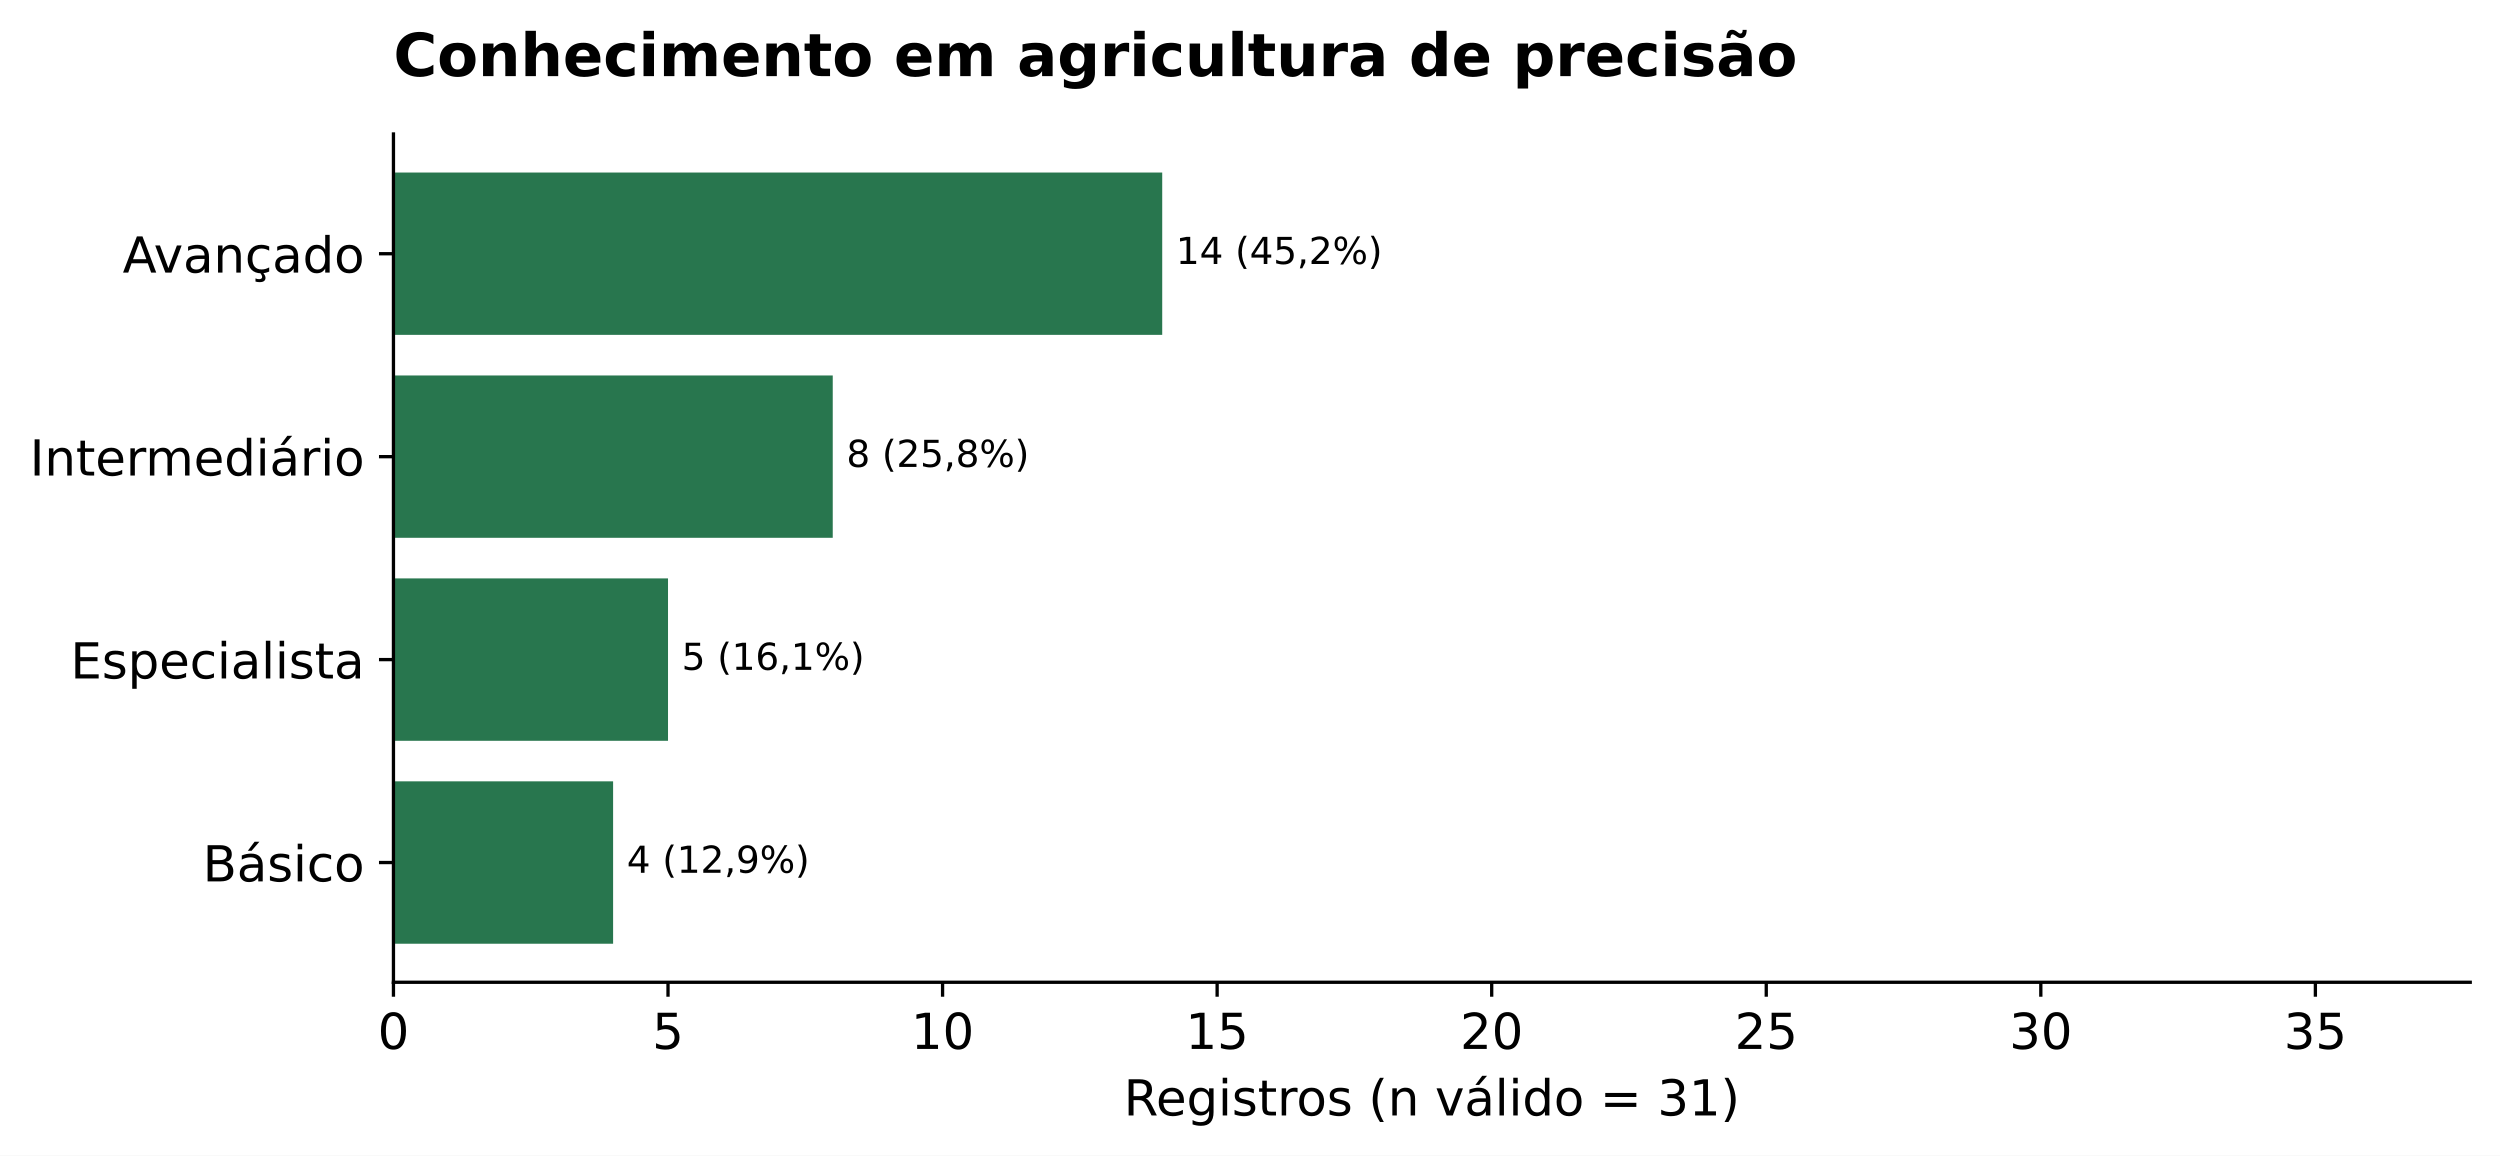
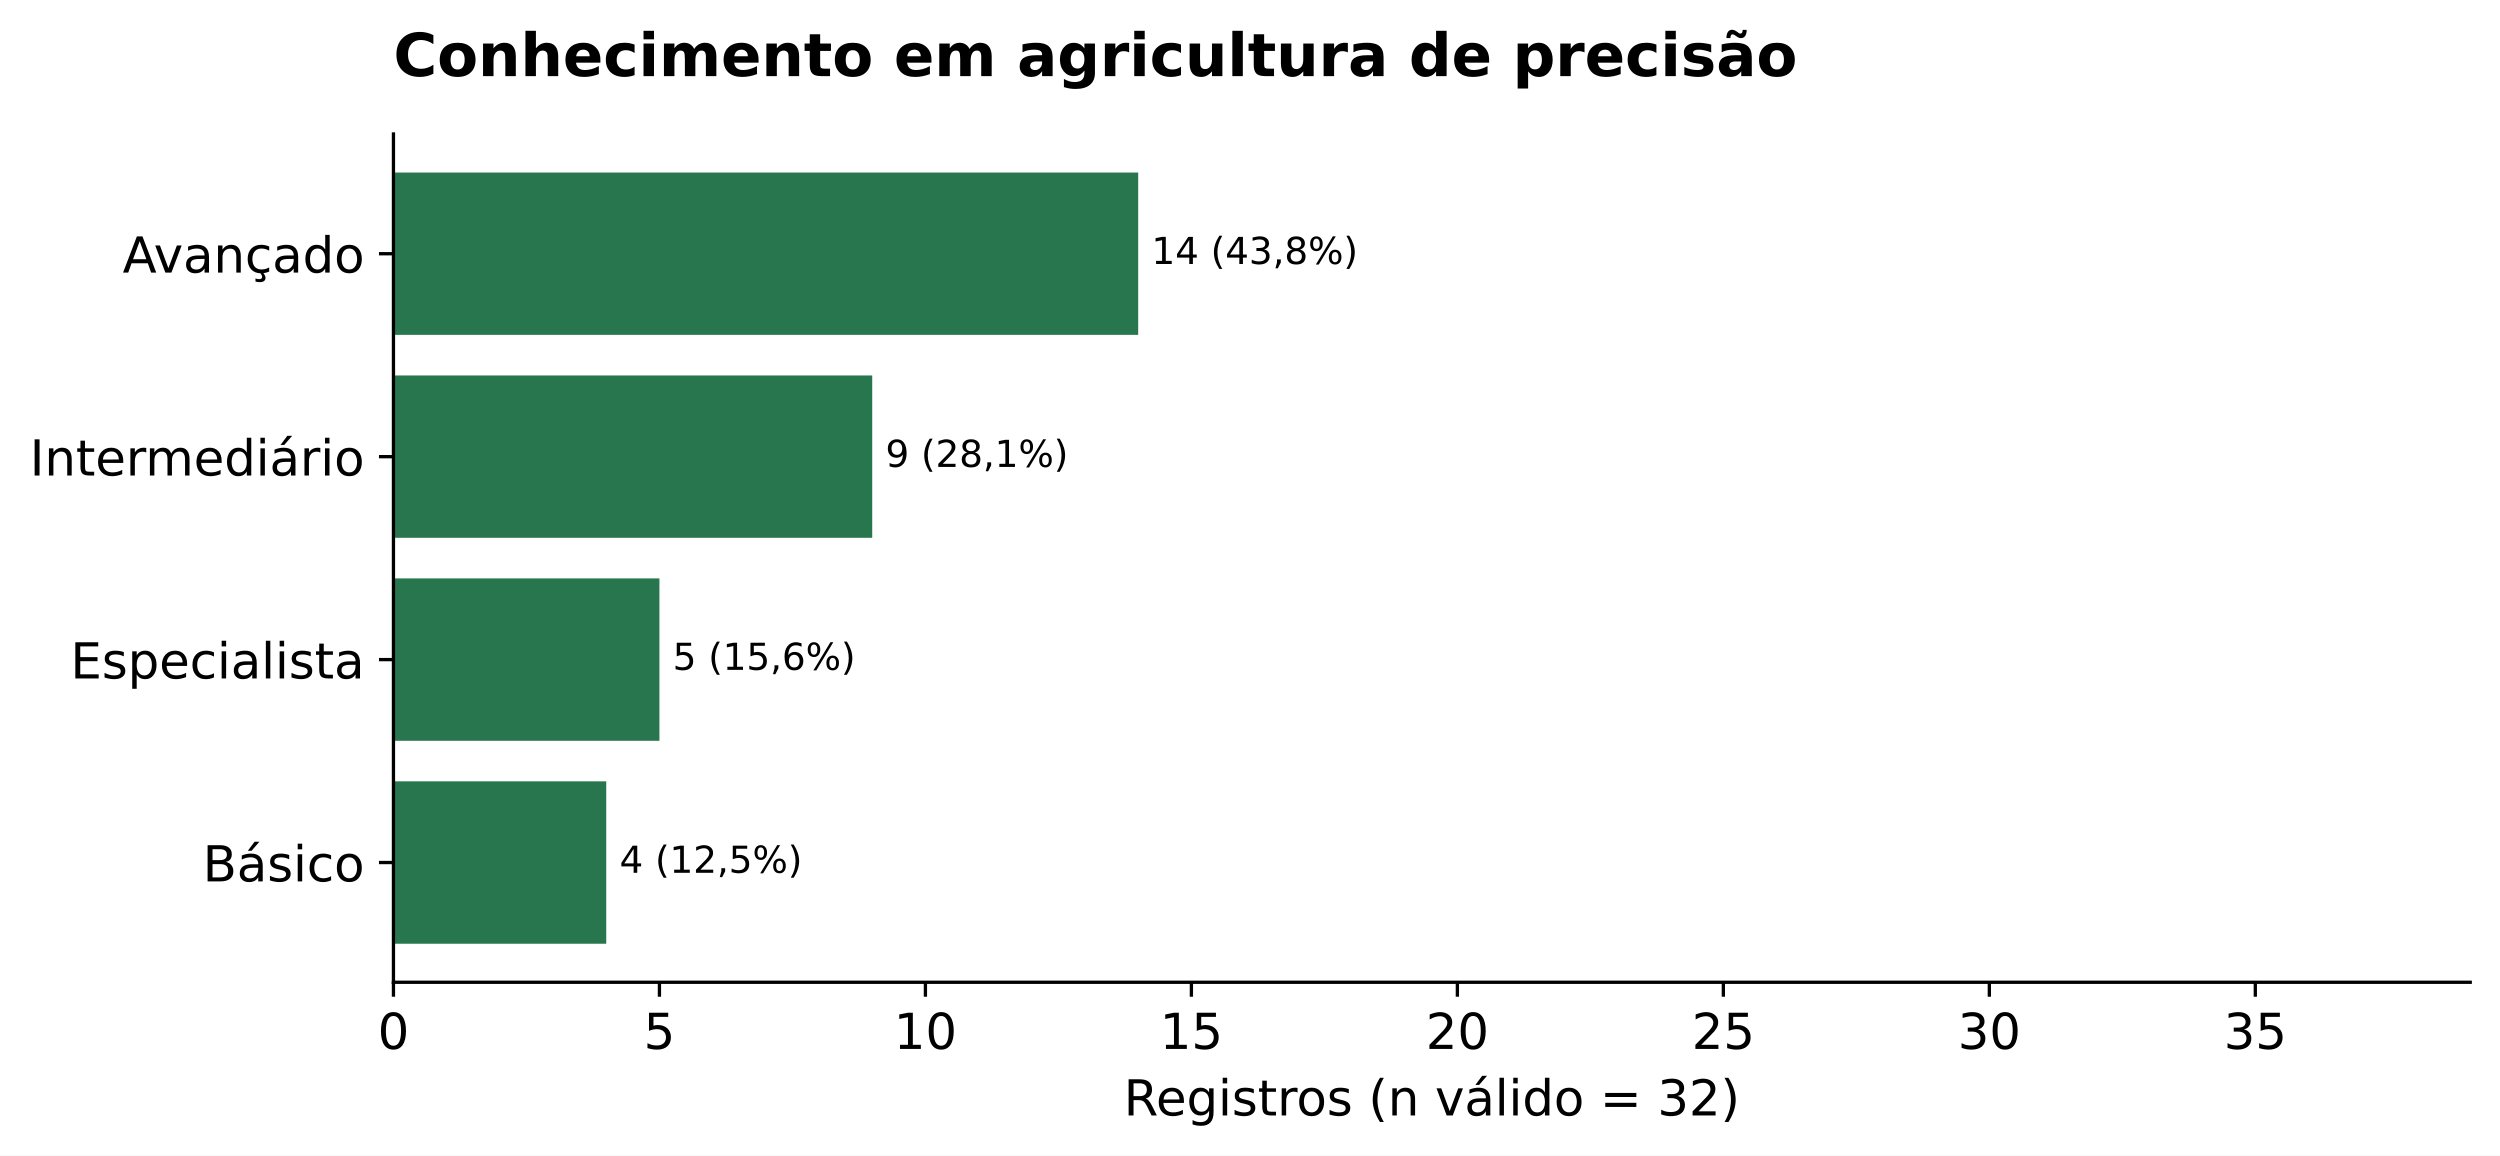
<svg xmlns="http://www.w3.org/2000/svg" xmlns:xlink="http://www.w3.org/1999/xlink" width="604.544pt" height="279.436pt" viewBox="0 0 604.544 279.436" version="1.1">
  <defs>
    <style type="text/css">*{stroke-linejoin: round; stroke-linecap: butt}</style>
  </defs>
  <g id="figure_1">
    <g id="patch_1">
      <path d="M 0 279.436  L 604.544 279.436  L 604.544 0  L 0 0  z " style="fill: #ffffff" />
    </g>
    <g id="axes_1">
      <g id="patch_2">
        <path d="M 95.144 237.529  L 597.344 237.529  L 597.344 32.401  L 95.144 32.401  z " style="fill: #ffffff" />
      </g>
      <g id="patch_3">
-         <path d="M 95.144 228.204  L 148.259 228.204  L 148.259 188.946  L 95.144 188.946  z " clip-path="url(#p0fd4940b33)" style="fill: #28764e" />
+         <path d="M 95.144 228.204  L 146.599 228.204  L 146.599 188.946  L 95.144 188.946  z " clip-path="url(#p099a6bee34)" style="fill: #28764e" />
      </g>
      <g id="patch_4">
-         <path d="M 95.144 179.131  L 161.537 179.131  L 161.537 139.872  L 95.144 139.872  z " clip-path="url(#p0fd4940b33)" style="fill: #28764e" />
+         <path d="M 95.144 179.131  L 159.462 179.131  L 159.462 139.872  L 95.144 139.872  z " clip-path="url(#p099a6bee34)" style="fill: #28764e" />
      </g>
      <g id="patch_5">
-         <path d="M 95.144 130.057  L 201.373 130.057  L 201.373 90.798  L 95.144 90.798  z " clip-path="url(#p0fd4940b33)" style="fill: #28764e" />
+         <path d="M 95.144 130.057  L 210.917 130.057  L 210.917 90.798  L 95.144 90.798  z " clip-path="url(#p099a6bee34)" style="fill: #28764e" />
      </g>
      <g id="patch_6">
-         <path d="M 95.144 80.983  L 281.045 80.983  L 281.045 41.724  L 95.144 41.724  z " clip-path="url(#p0fd4940b33)" style="fill: #28764e" />
+         <path d="M 95.144 80.983  L 275.236 80.983  L 275.236 41.724  L 95.144 41.724  z " clip-path="url(#p099a6bee34)" style="fill: #28764e" />
      </g>
      <g id="matplotlib.axis_1">
        <g id="xtick_1">
          <g id="line2d_1">
            <defs>
-               <path id="m9a7e0a15fc" d="M 0 0  L 0 3.5  " style="stroke: #000000; stroke-width: 0.8" />
+               <path id="m4d736d1a63" d="M 0 0  L 0 3.5  " style="stroke: #000000; stroke-width: 0.8" />
            </defs>
            <g>
-               <use xlink:href="#m9a7e0a15fc" x="95.144" y="237.529" style="stroke: #000000; stroke-width: 0.8" />
+               <use xlink:href="#m4d736d1a63" x="95.144" y="237.529" style="stroke: #000000; stroke-width: 0.8" />
            </g>
          </g>
          <g id="text_1">
            <text style="font-size: 12px; font-family: 'DejaVu Sans'; text-anchor: middle" x="95.144" y="253.647" transform="rotate(-0 95.14375 253.6466)">0</text>
          </g>
        </g>
        <g id="xtick_2">
          <g id="line2d_2">
            <g>
-               <use xlink:href="#m9a7e0a15fc" x="161.537" y="237.529" style="stroke: #000000; stroke-width: 0.8" />
+               <use xlink:href="#m4d736d1a63" x="159.462" y="237.529" style="stroke: #000000; stroke-width: 0.8" />
            </g>
          </g>
          <g id="text_2">
-             <text style="font-size: 12px; font-family: 'DejaVu Sans'; text-anchor: middle" x="161.537" y="253.647" transform="rotate(-0 161.5372 253.6466)">5</text>
+             <text style="font-size: 12px; font-family: 'DejaVu Sans'; text-anchor: middle" x="159.462" y="253.647" transform="rotate(-0 159.4624 253.6466)">5</text>
          </g>
        </g>
        <g id="xtick_3">
          <g id="line2d_3">
            <g>
-               <use xlink:href="#m9a7e0a15fc" x="227.931" y="237.529" style="stroke: #000000; stroke-width: 0.8" />
+               <use xlink:href="#m4d736d1a63" x="223.781" y="237.529" style="stroke: #000000; stroke-width: 0.8" />
            </g>
          </g>
          <g id="text_3">
-             <text style="font-size: 12px; font-family: 'DejaVu Sans'; text-anchor: middle" x="227.931" y="253.647" transform="rotate(-0 227.9306 253.6466)">10</text>
+             <text style="font-size: 12px; font-family: 'DejaVu Sans'; text-anchor: middle" x="223.781" y="253.647" transform="rotate(-0 223.781 253.6466)">10</text>
          </g>
        </g>
        <g id="xtick_4">
          <g id="line2d_4">
            <g>
-               <use xlink:href="#m9a7e0a15fc" x="294.324" y="237.529" style="stroke: #000000; stroke-width: 0.8" />
+               <use xlink:href="#m4d736d1a63" x="288.1" y="237.529" style="stroke: #000000; stroke-width: 0.8" />
            </g>
          </g>
          <g id="text_4">
-             <text style="font-size: 12px; font-family: 'DejaVu Sans'; text-anchor: middle" x="294.324" y="253.647" transform="rotate(-0 294.3241 253.6466)">15</text>
+             <text style="font-size: 12px; font-family: 'DejaVu Sans'; text-anchor: middle" x="288.1" y="253.647" transform="rotate(-0 288.0997 253.6466)">15</text>
          </g>
        </g>
        <g id="xtick_5">
          <g id="line2d_5">
            <g>
-               <use xlink:href="#m9a7e0a15fc" x="360.718" y="237.529" style="stroke: #000000; stroke-width: 0.8" />
+               <use xlink:href="#m4d736d1a63" x="352.418" y="237.529" style="stroke: #000000; stroke-width: 0.8" />
            </g>
          </g>
          <g id="text_5">
-             <text style="font-size: 12px; font-family: 'DejaVu Sans'; text-anchor: middle" x="360.718" y="253.647" transform="rotate(-0 360.7175 253.6466)">20</text>
+             <text style="font-size: 12px; font-family: 'DejaVu Sans'; text-anchor: middle" x="352.418" y="253.647" transform="rotate(-0 352.4183 253.6466)">20</text>
          </g>
        </g>
        <g id="xtick_6">
          <g id="line2d_6">
            <g>
-               <use xlink:href="#m9a7e0a15fc" x="427.111" y="237.529" style="stroke: #000000; stroke-width: 0.8" />
+               <use xlink:href="#m4d736d1a63" x="416.737" y="237.529" style="stroke: #000000; stroke-width: 0.8" />
            </g>
          </g>
          <g id="text_6">
-             <text style="font-size: 12px; font-family: 'DejaVu Sans'; text-anchor: middle" x="427.111" y="253.647" transform="rotate(-0 427.111 253.6466)">25</text>
+             <text style="font-size: 12px; font-family: 'DejaVu Sans'; text-anchor: middle" x="416.737" y="253.647" transform="rotate(-0 416.737 253.6466)">25</text>
          </g>
        </g>
        <g id="xtick_7">
          <g id="line2d_7">
            <g>
-               <use xlink:href="#m9a7e0a15fc" x="493.504" y="237.529" style="stroke: #000000; stroke-width: 0.8" />
+               <use xlink:href="#m4d736d1a63" x="481.056" y="237.529" style="stroke: #000000; stroke-width: 0.8" />
            </g>
          </g>
          <g id="text_7">
-             <text style="font-size: 12px; font-family: 'DejaVu Sans'; text-anchor: middle" x="493.504" y="253.647" transform="rotate(-0 493.5044 253.6466)">30</text>
+             <text style="font-size: 12px; font-family: 'DejaVu Sans'; text-anchor: middle" x="481.056" y="253.647" transform="rotate(-0 481.0556 253.6466)">30</text>
          </g>
        </g>
        <g id="xtick_8">
          <g id="line2d_8">
            <g>
-               <use xlink:href="#m9a7e0a15fc" x="559.898" y="237.529" style="stroke: #000000; stroke-width: 0.8" />
+               <use xlink:href="#m4d736d1a63" x="545.374" y="237.529" style="stroke: #000000; stroke-width: 0.8" />
            </g>
          </g>
          <g id="text_8">
-             <text style="font-size: 12px; font-family: 'DejaVu Sans'; text-anchor: middle" x="559.898" y="253.647" transform="rotate(-0 559.8978 253.6466)">35</text>
+             <text style="font-size: 12px; font-family: 'DejaVu Sans'; text-anchor: middle" x="545.374" y="253.647" transform="rotate(-0 545.3743 253.6466)">35</text>
          </g>
        </g>
        <g id="text_9">
-           <text style="font-size: 12px; font-family: 'DejaVu Sans'; text-anchor: middle" x="346.244" y="269.74" transform="rotate(-0 346.2437 269.7404)">Registros (n válido = 31)</text>
+           <text style="font-size: 12px; font-family: 'DejaVu Sans'; text-anchor: middle" x="346.244" y="269.74" transform="rotate(-0 346.2437 269.7404)">Registros (n válido = 32)</text>
        </g>
      </g>
      <g id="matplotlib.axis_2">
        <g id="ytick_1">
          <g id="line2d_9">
            <defs>
-               <path id="mcee7eed025" d="M 0 0  L -3.5 0  " style="stroke: #000000; stroke-width: 0.8" />
+               <path id="mb2564c39c2" d="M 0 0  L -3.5 0  " style="stroke: #000000; stroke-width: 0.8" />
            </defs>
            <g>
-               <use xlink:href="#mcee7eed025" x="95.144" y="208.575" style="stroke: #000000; stroke-width: 0.8" />
+               <use xlink:href="#mb2564c39c2" x="95.144" y="208.575" style="stroke: #000000; stroke-width: 0.8" />
            </g>
          </g>
          <g id="text_10">
            <text style="font-size: 12px; font-family: 'DejaVu Sans'; text-anchor: end" x="88.144" y="213.134" transform="rotate(-0 88.14375 213.1341)">Básico</text>
          </g>
        </g>
        <g id="ytick_2">
          <g id="line2d_10">
            <g>
-               <use xlink:href="#mcee7eed025" x="95.144" y="159.501" style="stroke: #000000; stroke-width: 0.8" />
+               <use xlink:href="#mb2564c39c2" x="95.144" y="159.501" style="stroke: #000000; stroke-width: 0.8" />
            </g>
          </g>
          <g id="text_11">
            <text style="font-size: 12px; font-family: 'DejaVu Sans'; text-anchor: end" x="88.144" y="164.06" transform="rotate(-0 88.14375 164.0604)">Especialista</text>
          </g>
        </g>
        <g id="ytick_3">
          <g id="line2d_11">
            <g>
-               <use xlink:href="#mcee7eed025" x="95.144" y="110.428" style="stroke: #000000; stroke-width: 0.8" />
+               <use xlink:href="#mb2564c39c2" x="95.144" y="110.428" style="stroke: #000000; stroke-width: 0.8" />
            </g>
          </g>
          <g id="text_12">
            <text style="font-size: 12px; font-family: 'DejaVu Sans'; text-anchor: end" x="88.144" y="114.987" transform="rotate(-0 88.14375 114.9867)">Intermediário</text>
          </g>
        </g>
        <g id="ytick_4">
          <g id="line2d_12">
            <g>
-               <use xlink:href="#mcee7eed025" x="95.144" y="61.354" style="stroke: #000000; stroke-width: 0.8" />
+               <use xlink:href="#mb2564c39c2" x="95.144" y="61.354" style="stroke: #000000; stroke-width: 0.8" />
            </g>
          </g>
          <g id="text_13">
            <text style="font-size: 12px; font-family: 'DejaVu Sans'; text-anchor: end" x="88.144" y="65.913" transform="rotate(-0 88.14375 65.91304)">Avançado</text>
          </g>
        </g>
      </g>
      <g id="patch_7">
        <path d="M 95.144 237.529  L 95.144 32.401  " style="fill: none; stroke: #000000; stroke-width: 0.8; stroke-linejoin: miter; stroke-linecap: square" />
      </g>
      <g id="patch_8">
        <path d="M 95.144 237.529  L 597.344 237.529  " style="fill: none; stroke: #000000; stroke-width: 0.8; stroke-linejoin: miter; stroke-linecap: square" />
      </g>
      <g id="text_14">
-         <text style="font-size: 9px; font-family: 'DejaVu Sans'; text-anchor: start" x="151.578" y="211.058" transform="rotate(-0 151.5782 211.0585)">4 (12,9%)</text>
+         <text style="font-size: 9px; font-family: 'DejaVu Sans'; text-anchor: start" x="149.815" y="211.058" transform="rotate(-0 149.8146 211.0585)">4 (12,5%)</text>
      </g>
      <g id="text_15">
-         <text style="font-size: 9px; font-family: 'DejaVu Sans'; text-anchor: start" x="164.857" y="161.985" transform="rotate(-0 164.8569 161.9848)">5 (16,1%)</text>
+         <text style="font-size: 9px; font-family: 'DejaVu Sans'; text-anchor: start" x="162.678" y="161.985" transform="rotate(-0 162.6783 161.9848)">5 (15,6%)</text>
      </g>
      <g id="text_16">
-         <text style="font-size: 9px; font-family: 'DejaVu Sans'; text-anchor: start" x="204.693" y="112.911" transform="rotate(-0 204.6929 112.9111)">8 (25,8%)</text>
+         <text style="font-size: 9px; font-family: 'DejaVu Sans'; text-anchor: start" x="214.133" y="112.911" transform="rotate(-0 214.1332 112.9111)">9 (28,1%)</text>
      </g>
      <g id="text_17">
-         <text style="font-size: 9px; font-family: 'DejaVu Sans'; text-anchor: start" x="284.365" y="63.837" transform="rotate(-0 284.3651 63.83741)">14 (45,2%)</text>
+         <text style="font-size: 9px; font-family: 'DejaVu Sans'; text-anchor: start" x="278.452" y="63.837" transform="rotate(-0 278.4519 63.83741)">14 (43,8%)</text>
      </g>
      <g id="text_18">
        <text style="font-weight: 700; font-size: 14.4px; font-family: 'DejaVu Sans'; text-anchor: start" x="95.144" y="18.401" transform="rotate(-0 95.14375 18.4005)">Conhecimento em agricultura de precisão</text>
      </g>
    </g>
  </g>
  <defs>
-     <clipPath id="p0fd4940b33">
+     <clipPath id="p099a6bee34">
      <rect x="95.144" y="32.401" width="502.2" height="205.128" />
    </clipPath>
  </defs>
</svg>
